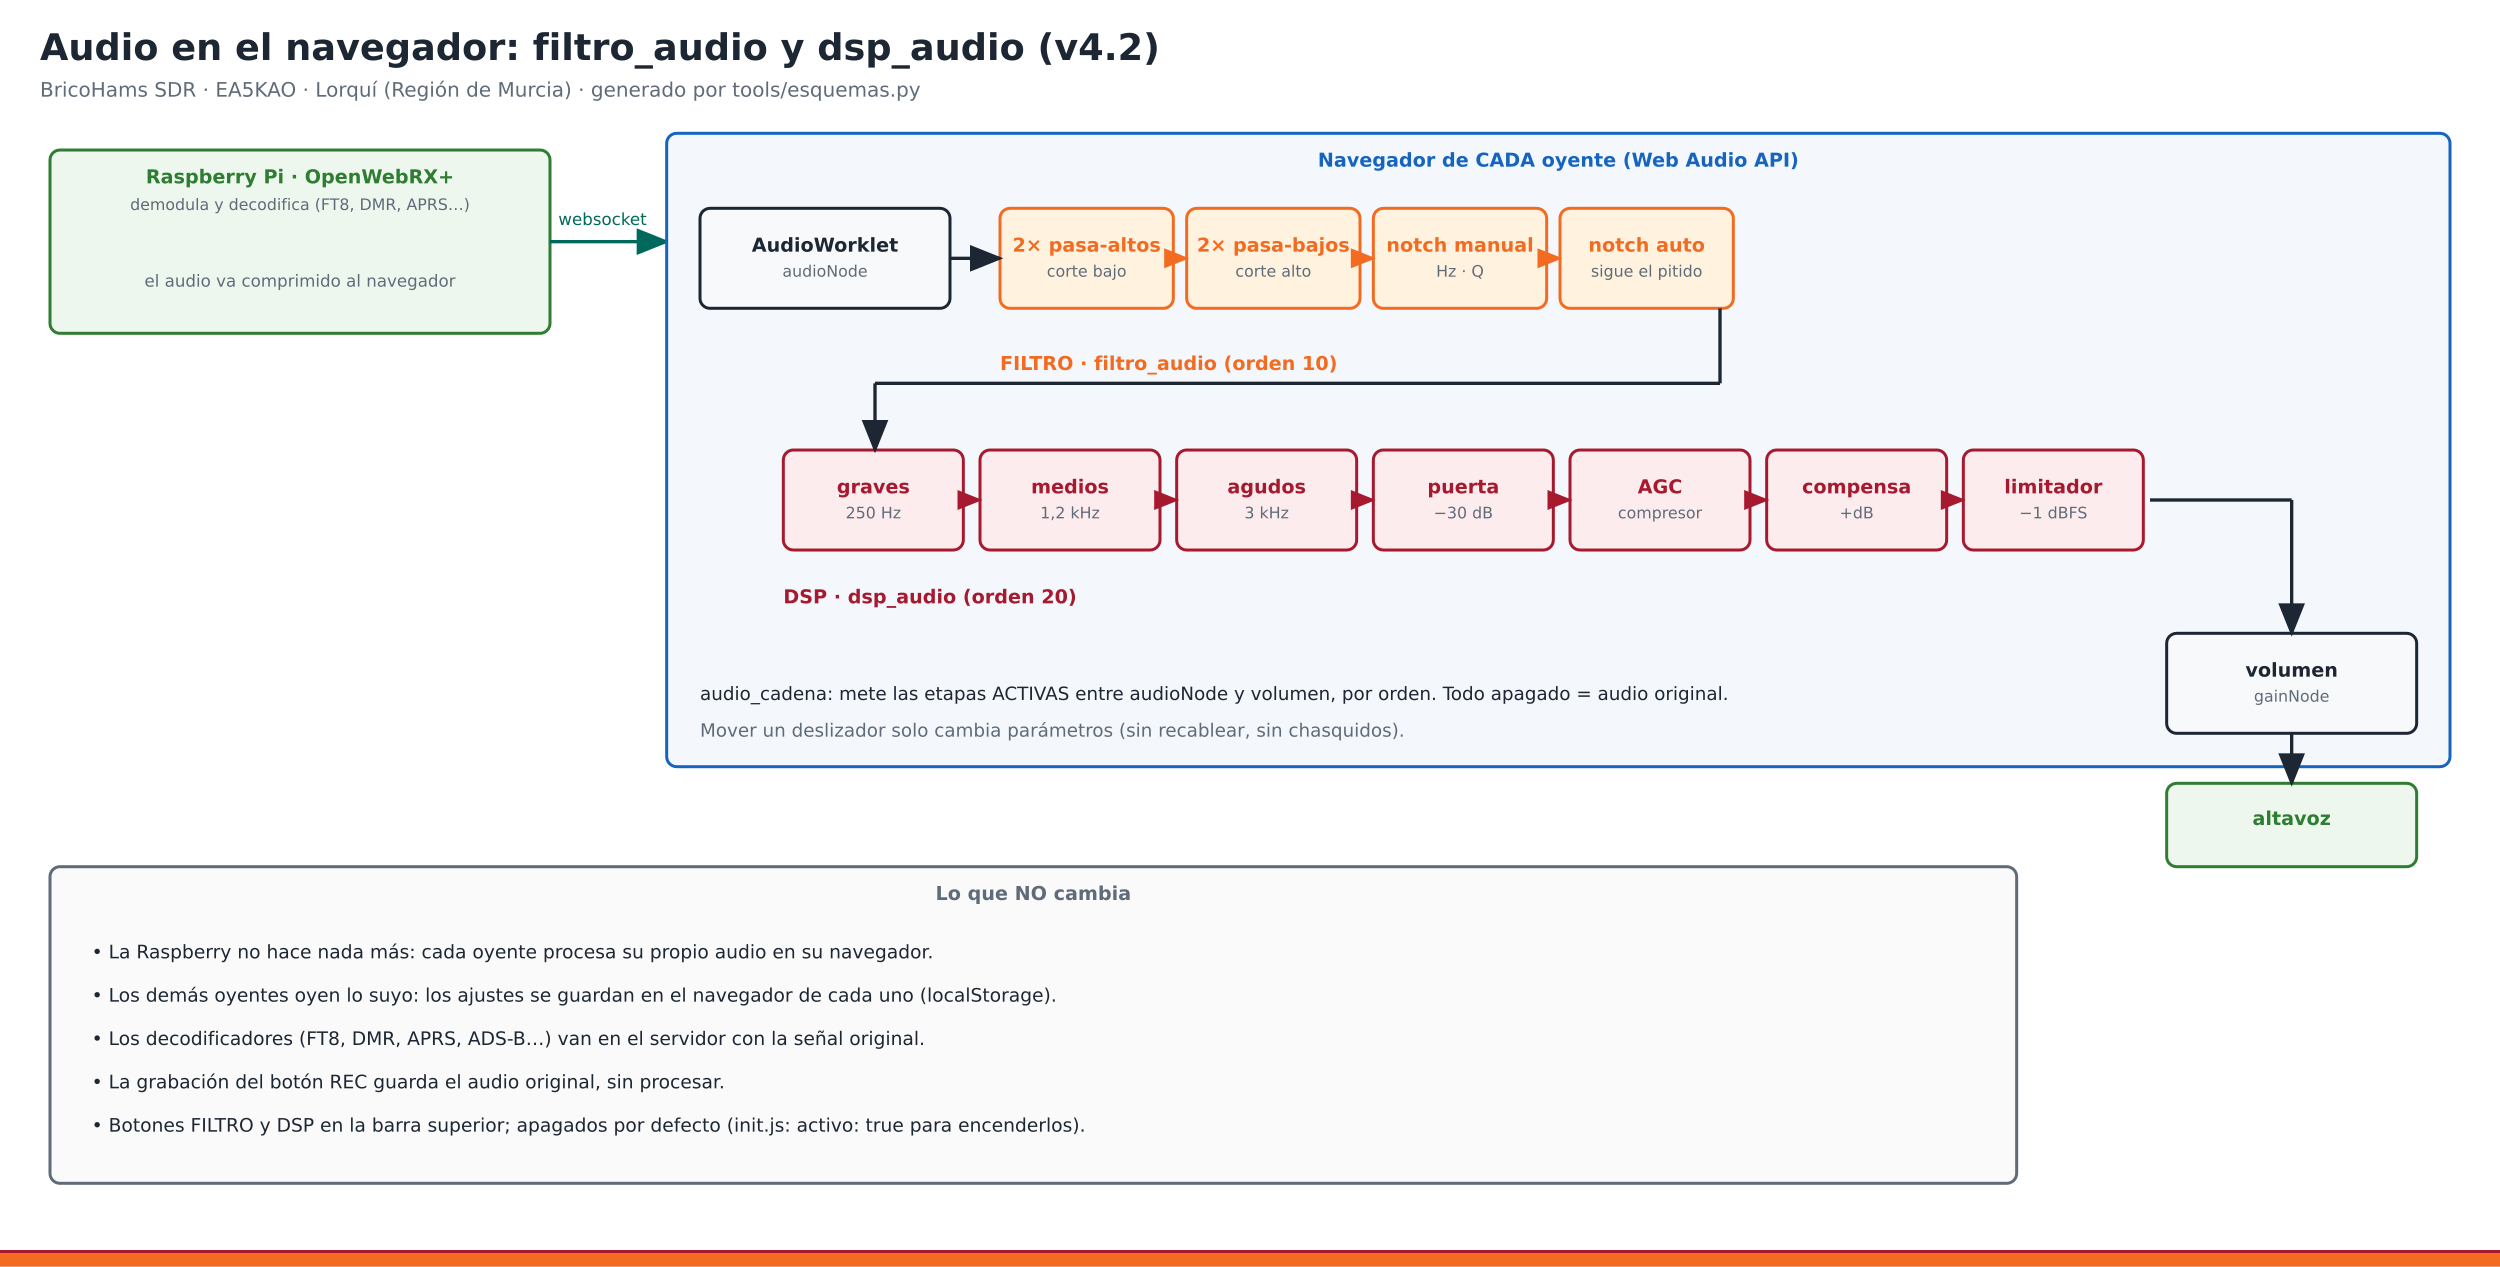
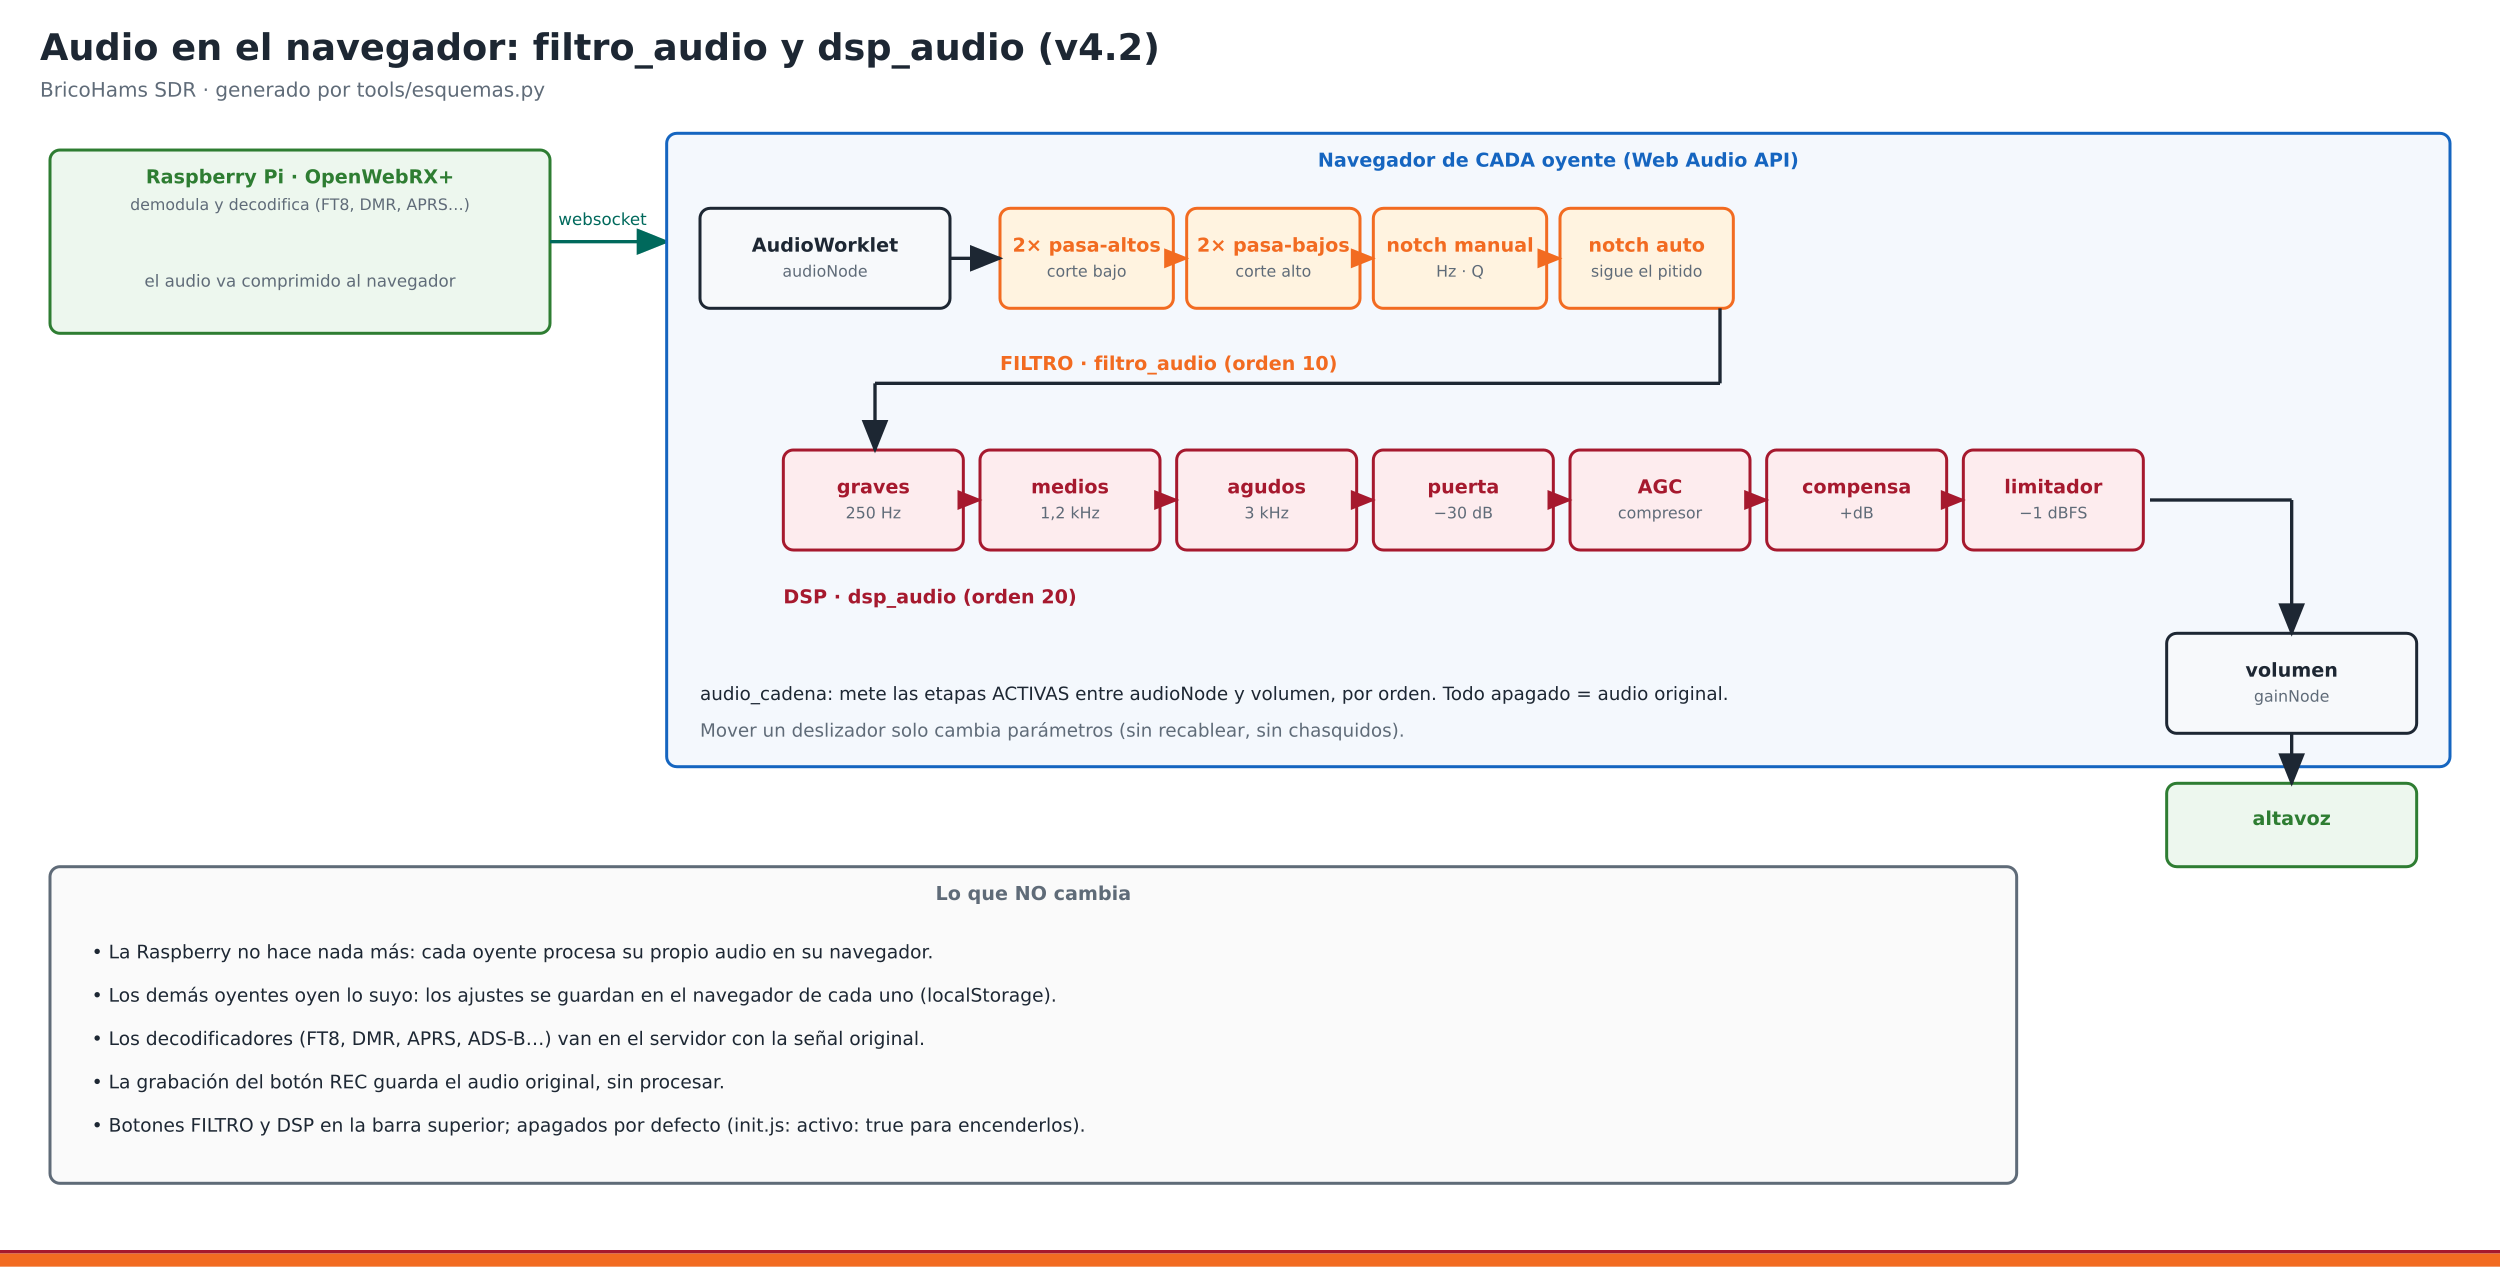
<svg xmlns="http://www.w3.org/2000/svg" width="1500" height="760" viewBox="0 0 1500 760" font-family="DejaVu Sans, Arial, sans-serif">
  <rect width="1500" height="760" fill="#ffffff" />
  <text x="24" y="36" font-size="22" font-weight="bold" fill="#1d2733">Audio en el navegador: filtro_audio y dsp_audio (v4.2)</text>
-   <text x="24" y="58" font-size="12" fill="#5f6b78">BricoHams SDR · EA5KAO · Lorquí (Región de Murcia) · generado por tools/esquemas.py</text>
+   <text x="24" y="58" font-size="12" fill="#5f6b78">BricoHams SDR · generado por tools/esquemas.py</text>
  <rect x="0" y="752" width="1500" height="8" fill="#F26B21" />
  <rect x="0" y="750" width="1500" height="2" fill="#A6192E" />
  <defs>
    <marker id="a00695c" markerWidth="10" markerHeight="8" refX="9" refY="4" orient="auto">
      <path d="M0,0 L10,4 L0,8 z" fill="#00695c" />
    </marker>
    <marker id="a1565c0" markerWidth="10" markerHeight="8" refX="9" refY="4" orient="auto">
      <path d="M0,0 L10,4 L0,8 z" fill="#1565c0" />
    </marker>
    <marker id="a1d2733" markerWidth="10" markerHeight="8" refX="9" refY="4" orient="auto">
      <path d="M0,0 L10,4 L0,8 z" fill="#1d2733" />
    </marker>
    <marker id="a2e7d32" markerWidth="10" markerHeight="8" refX="9" refY="4" orient="auto">
      <path d="M0,0 L10,4 L0,8 z" fill="#2e7d32" />
    </marker>
    <marker id="aA6192E" markerWidth="10" markerHeight="8" refX="9" refY="4" orient="auto">
      <path d="M0,0 L10,4 L0,8 z" fill="#A6192E" />
    </marker>
    <marker id="aF26B21" markerWidth="10" markerHeight="8" refX="9" refY="4" orient="auto">
      <path d="M0,0 L10,4 L0,8 z" fill="#F26B21" />
    </marker>
  </defs>
  <rect x="30" y="90" width="300" height="110" rx="6" fill="#edf7ee" stroke="#2e7d32" stroke-width="1.8" />
  <text x="180.0" y="110" font-size="11.5" fill="#2e7d32" font-weight="bold" text-anchor="middle">Raspberry Pi · OpenWebRX+</text>
  <text x="180.0" y="126" font-size="9.5" fill="#5f6b78" text-anchor="middle">demodula y decodifica (FT8, DMR, APRS…)</text>
  <text x="180" y="172" font-size="10" fill="#5f6b78" text-anchor="middle">el audio va comprimido al navegador</text>
  <line x1="330" y1="145" x2="400" y2="145" stroke="#00695c" stroke-width="2" marker-end="url(#a00695c)" />
  <text x="335" y="135" font-size="10" fill="#00695c" text-anchor="start">websocket</text>
  <rect x="400" y="80" width="1070" height="380" rx="6" fill="#f4f8fd" stroke="#1565c0" stroke-width="1.8" />
  <text x="935.0" y="100" font-size="11.5" fill="#1565c0" font-weight="bold" text-anchor="middle">Navegador de CADA oyente (Web Audio API)</text>
  <rect x="420" y="125" width="150" height="60" rx="6" fill="#f7f9fb" stroke="#1d2733" stroke-width="1.8" />
  <text x="495.0" y="151.0" font-size="11.5" fill="#1d2733" font-weight="bold" text-anchor="middle">AudioWorklet</text>
  <text x="495.0" y="166.0" font-size="9.5" fill="#5f6b78" text-anchor="middle">audioNode</text>
  <text x="600" y="222" font-size="11.5" fill="#F26B21" font-weight="bold" text-anchor="start">FILTRO · filtro_audio (orden 10)</text>
  <rect x="600" y="125" width="104" height="60" rx="6" fill="#fff3e0" stroke="#F26B21" stroke-width="1.8" />
  <text x="652.0" y="151.0" font-size="11.5" fill="#F26B21" font-weight="bold" text-anchor="middle">2× pasa-altos</text>
  <text x="652.0" y="166.0" font-size="9.5" fill="#5f6b78" text-anchor="middle">corte bajo</text>
  <rect x="712" y="125" width="104" height="60" rx="6" fill="#fff3e0" stroke="#F26B21" stroke-width="1.8" />
  <text x="764.0" y="151.0" font-size="11.5" fill="#F26B21" font-weight="bold" text-anchor="middle">2× pasa-bajos</text>
  <text x="764.0" y="166.0" font-size="9.5" fill="#5f6b78" text-anchor="middle">corte alto</text>
  <line x1="704" y1="155" x2="712" y2="155" stroke="#F26B21" stroke-width="1.5" marker-end="url(#aF26B21)" />
  <rect x="824" y="125" width="104" height="60" rx="6" fill="#fff3e0" stroke="#F26B21" stroke-width="1.8" />
  <text x="876.0" y="151.0" font-size="11.5" fill="#F26B21" font-weight="bold" text-anchor="middle">notch manual</text>
  <text x="876.0" y="166.0" font-size="9.5" fill="#5f6b78" text-anchor="middle">Hz · Q</text>
  <line x1="816" y1="155" x2="824" y2="155" stroke="#F26B21" stroke-width="1.5" marker-end="url(#aF26B21)" />
  <rect x="936" y="125" width="104" height="60" rx="6" fill="#fff3e0" stroke="#F26B21" stroke-width="1.8" />
  <text x="988.0" y="151.0" font-size="11.5" fill="#F26B21" font-weight="bold" text-anchor="middle">notch auto</text>
  <text x="988.0" y="166.0" font-size="9.5" fill="#5f6b78" text-anchor="middle">sigue el pitido</text>
  <line x1="928" y1="155" x2="936" y2="155" stroke="#F26B21" stroke-width="1.5" marker-end="url(#aF26B21)" />
  <line x1="570" y1="155" x2="600" y2="155" stroke="#1d2733" stroke-width="2" marker-end="url(#a1d2733)" />
  <text x="470" y="362" font-size="11.5" fill="#A6192E" font-weight="bold" text-anchor="start">DSP · dsp_audio (orden 20)</text>
  <rect x="470" y="270" width="108" height="60" rx="6" fill="#fdecee" stroke="#A6192E" stroke-width="1.8" />
  <text x="524.0" y="296.0" font-size="11.5" fill="#A6192E" font-weight="bold" text-anchor="middle">graves</text>
  <text x="524.0" y="311.0" font-size="9.5" fill="#5f6b78" text-anchor="middle">250 Hz</text>
  <rect x="588" y="270" width="108" height="60" rx="6" fill="#fdecee" stroke="#A6192E" stroke-width="1.8" />
  <text x="642.0" y="296.0" font-size="11.5" fill="#A6192E" font-weight="bold" text-anchor="middle">medios</text>
  <text x="642.0" y="311.0" font-size="9.5" fill="#5f6b78" text-anchor="middle">1,2 kHz</text>
  <line x1="578" y1="300" x2="588" y2="300" stroke="#A6192E" stroke-width="1.5" marker-end="url(#aA6192E)" />
  <rect x="706" y="270" width="108" height="60" rx="6" fill="#fdecee" stroke="#A6192E" stroke-width="1.8" />
  <text x="760.0" y="296.0" font-size="11.5" fill="#A6192E" font-weight="bold" text-anchor="middle">agudos</text>
  <text x="760.0" y="311.0" font-size="9.5" fill="#5f6b78" text-anchor="middle">3 kHz</text>
  <line x1="696" y1="300" x2="706" y2="300" stroke="#A6192E" stroke-width="1.5" marker-end="url(#aA6192E)" />
  <rect x="824" y="270" width="108" height="60" rx="6" fill="#fdecee" stroke="#A6192E" stroke-width="1.8" />
  <text x="878.0" y="296.0" font-size="11.5" fill="#A6192E" font-weight="bold" text-anchor="middle">puerta</text>
  <text x="878.0" y="311.0" font-size="9.5" fill="#5f6b78" text-anchor="middle">−30 dB</text>
  <line x1="814" y1="300" x2="824" y2="300" stroke="#A6192E" stroke-width="1.5" marker-end="url(#aA6192E)" />
  <rect x="942" y="270" width="108" height="60" rx="6" fill="#fdecee" stroke="#A6192E" stroke-width="1.8" />
  <text x="996.0" y="296.0" font-size="11.5" fill="#A6192E" font-weight="bold" text-anchor="middle">AGC</text>
  <text x="996.0" y="311.0" font-size="9.5" fill="#5f6b78" text-anchor="middle">compresor</text>
  <line x1="932" y1="300" x2="942" y2="300" stroke="#A6192E" stroke-width="1.5" marker-end="url(#aA6192E)" />
  <rect x="1060" y="270" width="108" height="60" rx="6" fill="#fdecee" stroke="#A6192E" stroke-width="1.8" />
  <text x="1114.0" y="296.0" font-size="11.5" fill="#A6192E" font-weight="bold" text-anchor="middle">compensa</text>
  <text x="1114.0" y="311.0" font-size="9.5" fill="#5f6b78" text-anchor="middle">+dB</text>
  <line x1="1050" y1="300" x2="1060" y2="300" stroke="#A6192E" stroke-width="1.5" marker-end="url(#aA6192E)" />
  <rect x="1178" y="270" width="108" height="60" rx="6" fill="#fdecee" stroke="#A6192E" stroke-width="1.8" />
  <text x="1232.0" y="296.0" font-size="11.5" fill="#A6192E" font-weight="bold" text-anchor="middle">limitador</text>
  <text x="1232.0" y="311.0" font-size="9.5" fill="#5f6b78" text-anchor="middle">−1 dBFS</text>
  <line x1="1168" y1="300" x2="1178" y2="300" stroke="#A6192E" stroke-width="1.5" marker-end="url(#aA6192E)" />
  <line x1="1032" y1="185" x2="1032" y2="230" stroke="#1d2733" stroke-width="2" />
  <line x1="1032" y1="230" x2="525" y2="230" stroke="#1d2733" stroke-width="2" />
  <line x1="525" y1="230" x2="525" y2="270" stroke="#1d2733" stroke-width="2" marker-end="url(#a1d2733)" />
  <rect x="1300" y="380" width="150" height="60" rx="6" fill="#f7f9fb" stroke="#1d2733" stroke-width="1.8" />
  <text x="1375.0" y="406.0" font-size="11.5" fill="#1d2733" font-weight="bold" text-anchor="middle">volumen</text>
  <text x="1375.0" y="421.0" font-size="9.5" fill="#5f6b78" text-anchor="middle">gainNode</text>
  <line x1="1290" y1="300" x2="1375" y2="300" stroke="#1d2733" stroke-width="2" />
  <line x1="1375" y1="300" x2="1375" y2="380" stroke="#1d2733" stroke-width="2" marker-end="url(#a1d2733)" />
  <rect x="1300" y="470" width="150" height="50" rx="6" fill="#edf7ee" stroke="#2e7d32" stroke-width="1.8" />
  <text x="1375.0" y="495.0" font-size="11.5" fill="#2e7d32" font-weight="bold" text-anchor="middle">altavoz</text>
  <line x1="1375" y1="440" x2="1375" y2="470" stroke="#1d2733" stroke-width="2" marker-end="url(#a1d2733)" />
  <text x="420" y="420" font-size="11" fill="#1d2733" text-anchor="start">audio_cadena: mete las etapas ACTIVAS entre audioNode y volumen, por orden. Todo apagado = audio original.</text>
  <text x="420" y="442" font-size="11" fill="#5f6b78" text-anchor="start">Mover un deslizador solo cambia parámetros (sin recablear, sin chasquidos).</text>
  <rect x="30" y="520" width="1180" height="190" rx="6" fill="#fafafa" stroke="#5f6b78" stroke-width="1.8" />
  <text x="620.0" y="540" font-size="11.5" fill="#5f6b78" font-weight="bold" text-anchor="middle">Lo que NO cambia</text>
  <text x="55" y="575" font-size="11.2" fill="#1d2733" text-anchor="start">• La Raspberry no hace nada más: cada oyente procesa su propio audio en su navegador.</text>
  <text x="55" y="601" font-size="11.2" fill="#1d2733" text-anchor="start">• Los demás oyentes oyen lo suyo: los ajustes se guardan en el navegador de cada uno (localStorage).</text>
  <text x="55" y="627" font-size="11.2" fill="#1d2733" text-anchor="start">• Los decodificadores (FT8, DMR, APRS, ADS-B…) van en el servidor con la señal original.</text>
  <text x="55" y="653" font-size="11.2" fill="#1d2733" text-anchor="start">• La grabación del botón REC guarda el audio original, sin procesar.</text>
  <text x="55" y="679" font-size="11.2" fill="#1d2733" text-anchor="start">• Botones FILTRO y DSP en la barra superior; apagados por defecto (init.js: activo: true para encenderlos).</text>
</svg>
